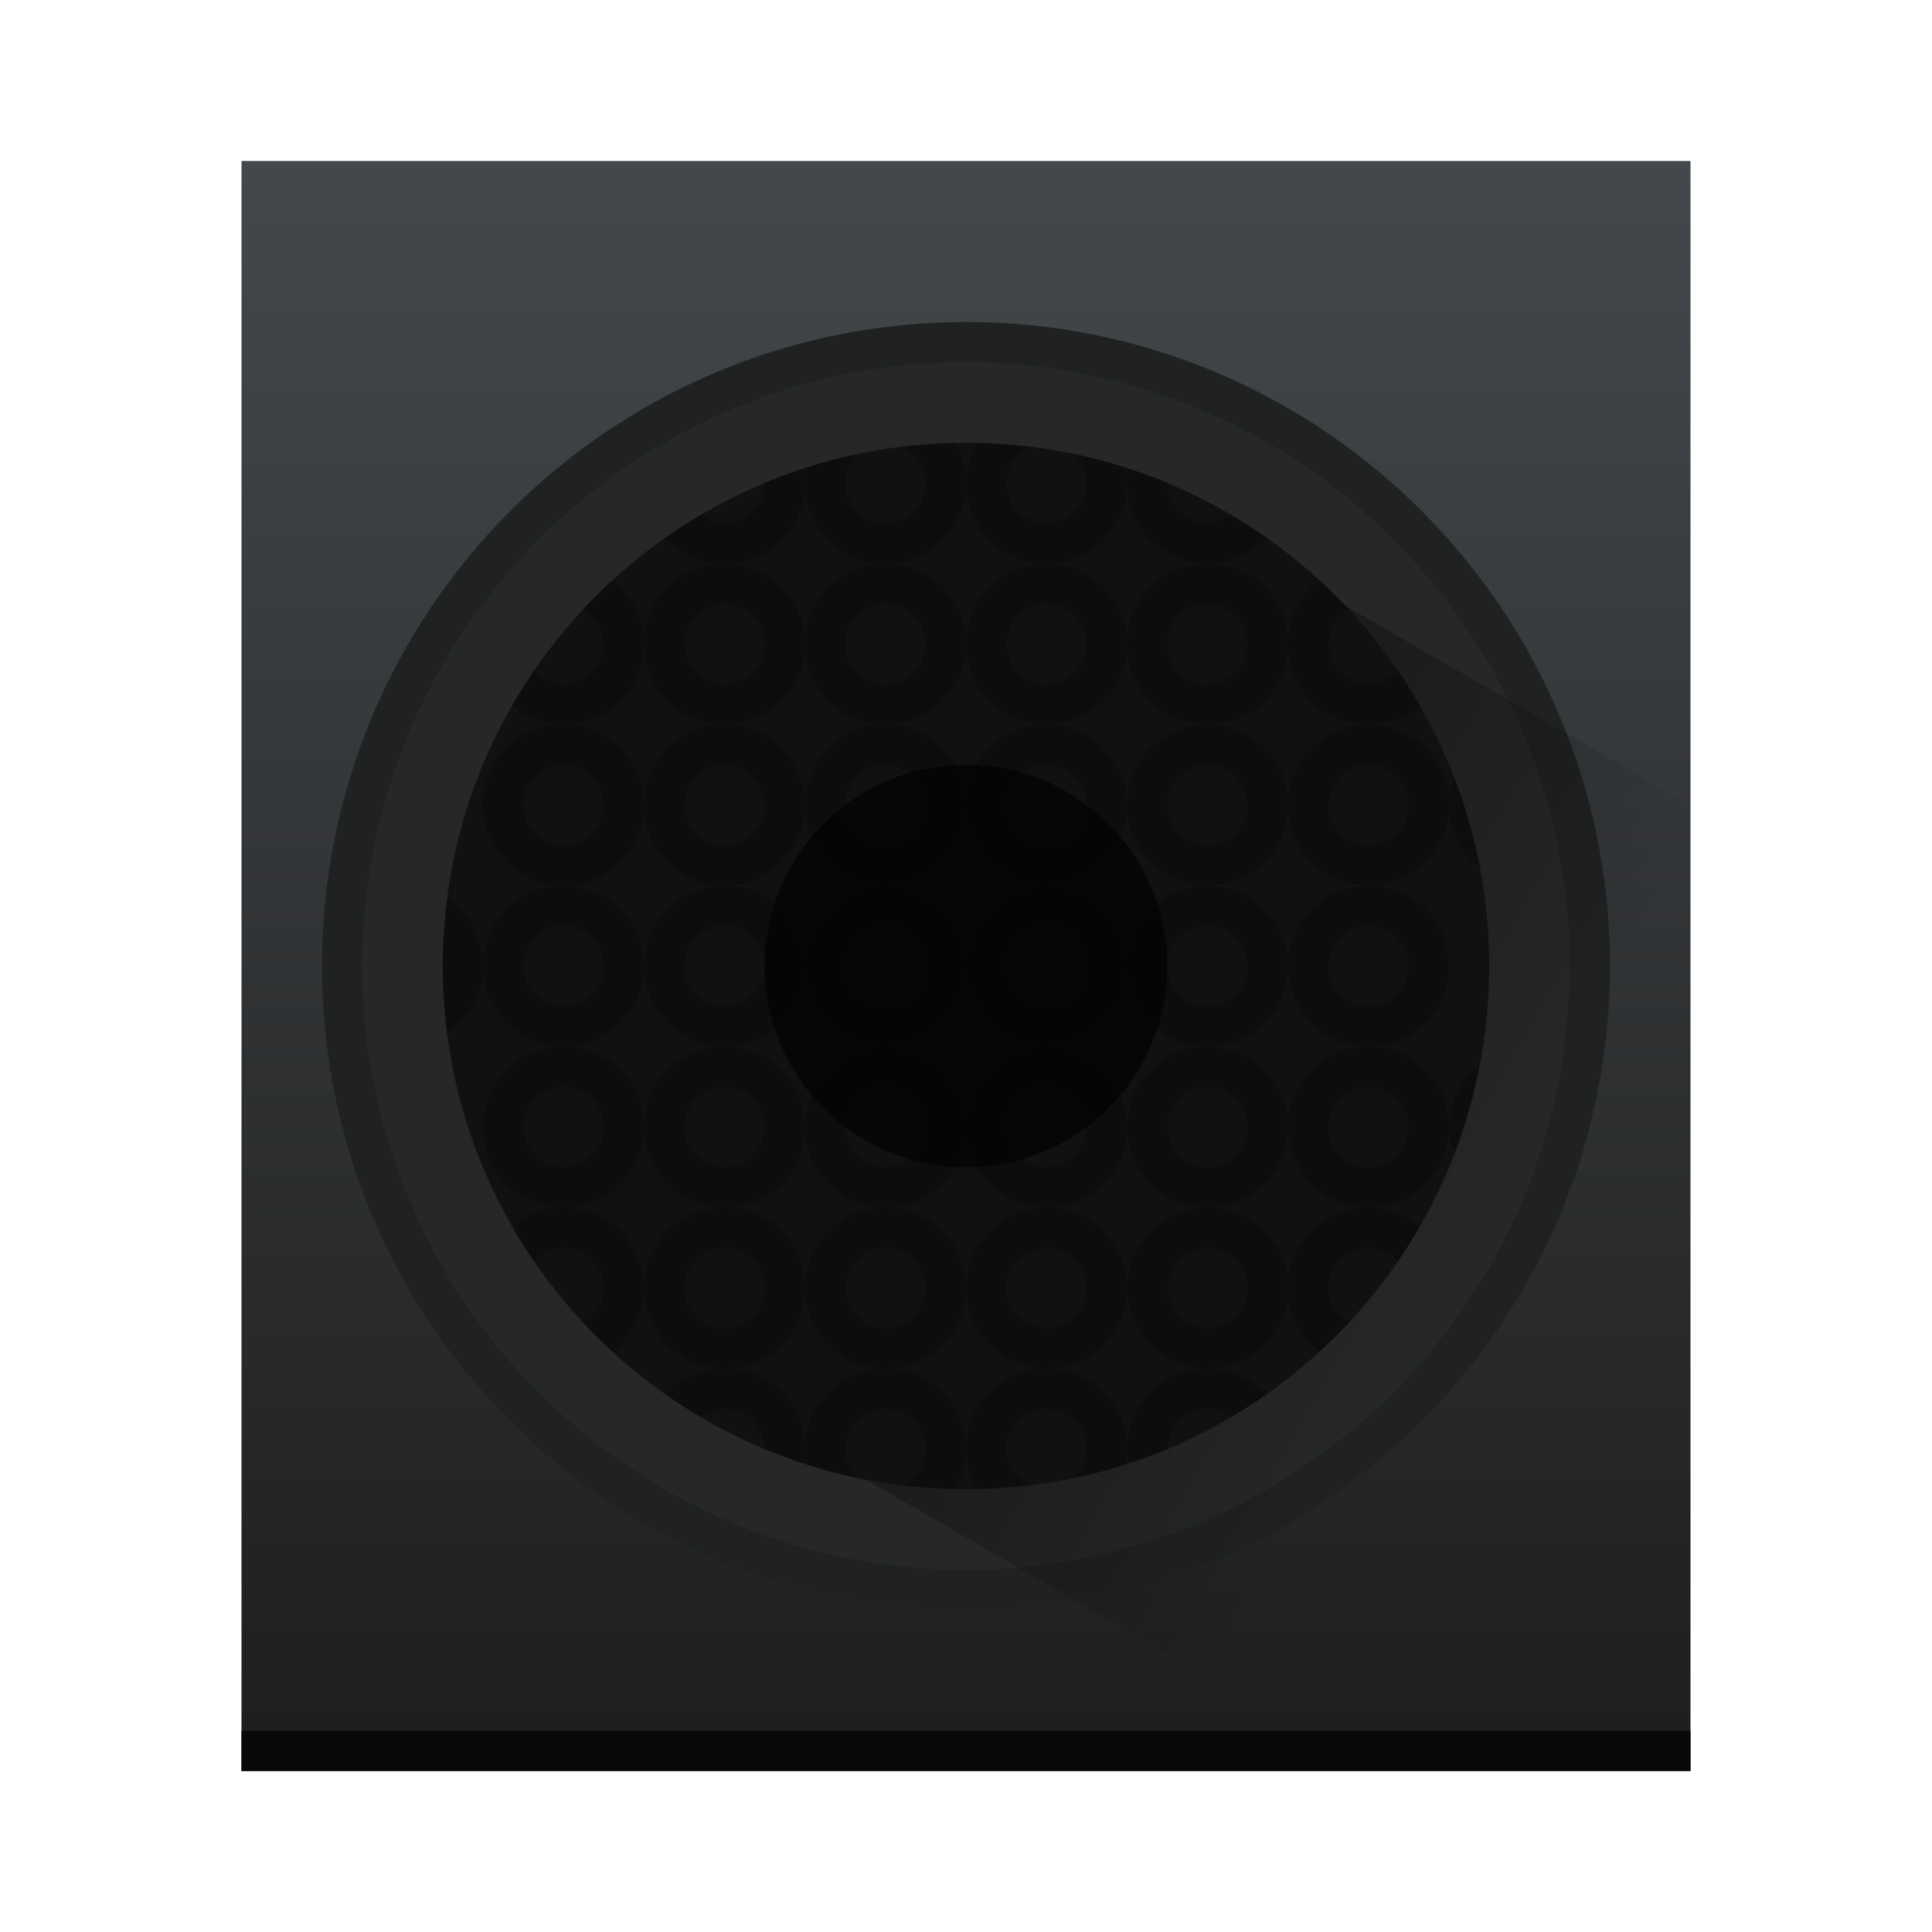
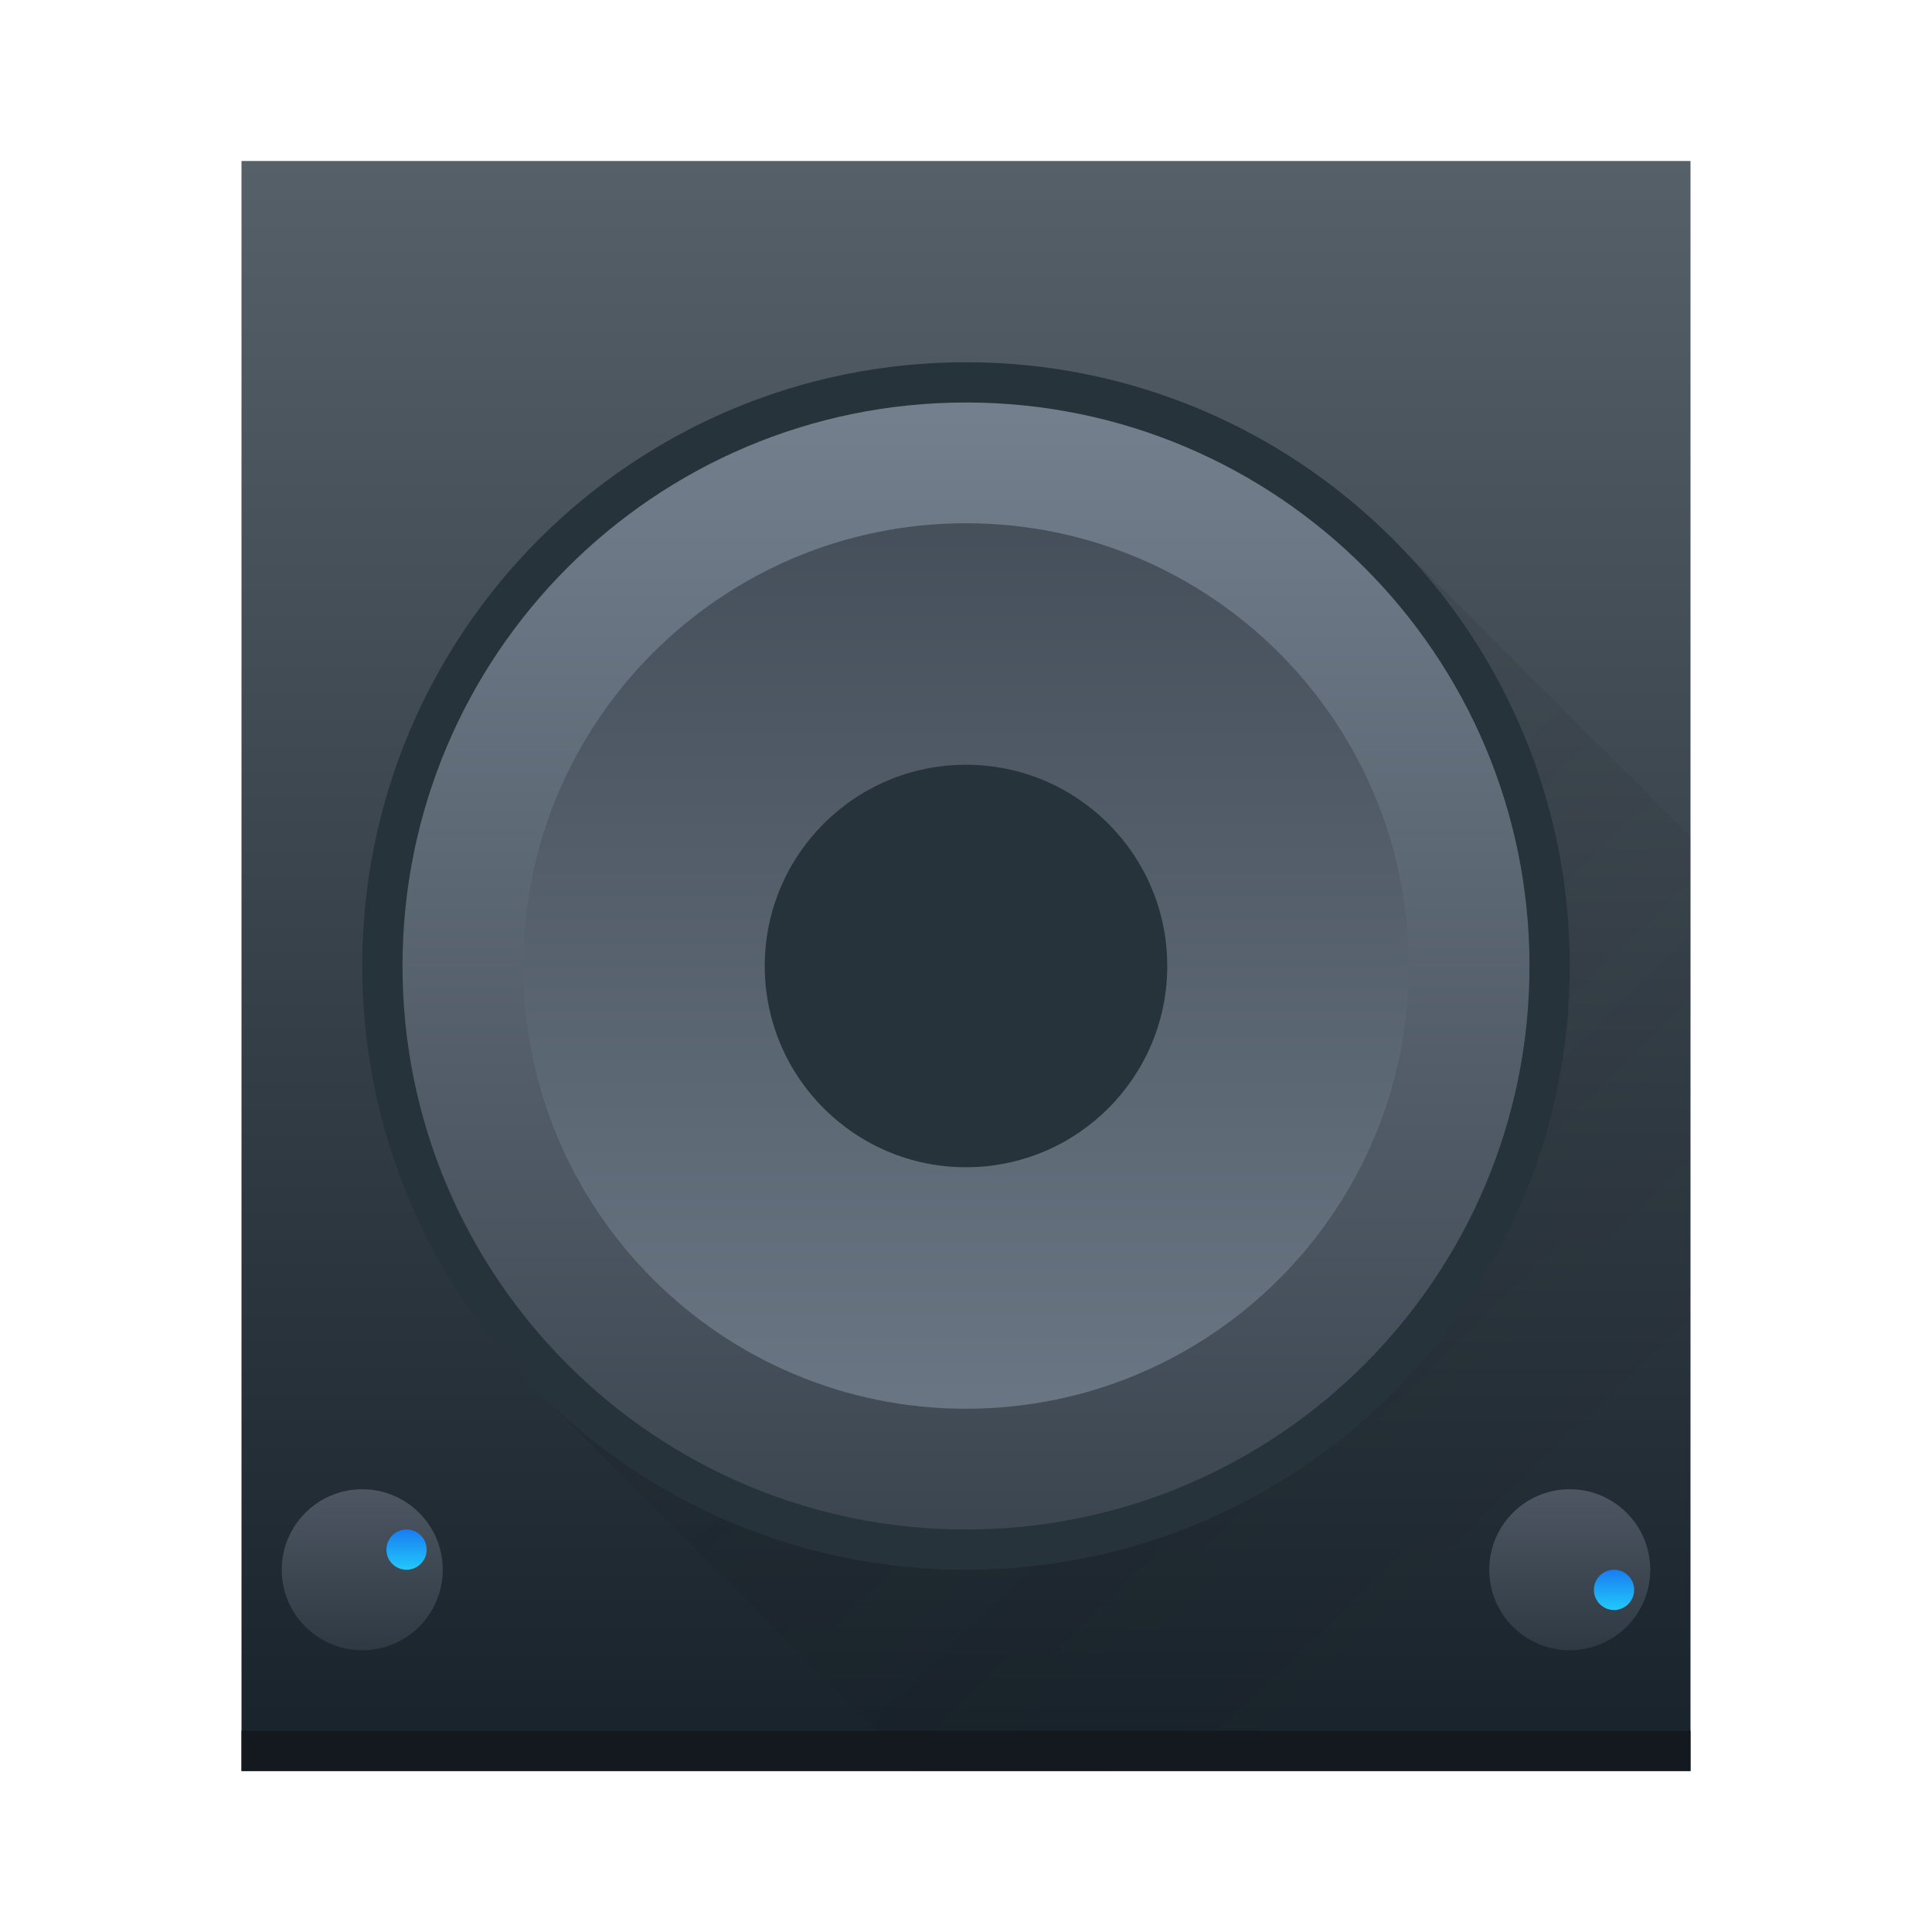
- <svg xmlns="http://www.w3.org/2000/svg" xmlns:xlink="http://www.w3.org/1999/xlink" width="48" height="48" id="svg5453" version="1.1">
-   <defs id="defs5455">
-     <linearGradient id="linearGradient4306">
-       <stop style="stop-color:#000000;stop-opacity:1;" offset="0" id="stop4308" />
-       <stop style="stop-color:#000000;stop-opacity:0;" offset="1" id="stop4310" />
+ <svg xmlns="http://www.w3.org/2000/svg" xmlns:xlink="http://www.w3.org/1999/xlink" width="48" height="48" viewBox="0 0 48 48">
+   <defs>
+     <linearGradient id="a" y1="44" y2="4" x2="0" gradientUnits="userSpaceOnUse">
+       <stop stop-color="#18222a" />
+       <stop offset="1" stop-color="#566069" />
    </linearGradient>
-     <linearGradient id="linearGradient4159">
-       <stop id="stop4161" offset="0" style="stop-color:#1d1e1e;stop-opacity:1" />
-       <stop id="stop4163" offset="1" style="stop-color:#44484c;stop-opacity:1" />
+     <linearGradient id="b" y1="540.8" y2="536.8" gradientUnits="userSpaceOnUse" x2="0">
+       <stop stop-color="#2f3943" />
+       <stop offset="1" stop-color="#4d5662" />
    </linearGradient>
-     <linearGradient xlink:href="#linearGradient4159" id="linearGradient4489" x1="25" y1="44" x2="25" y2="4" gradientUnits="userSpaceOnUse" />
-     <linearGradient xlink:href="#linearGradient4306" id="linearGradient4312" x1="393.571" y1="513.798" x2="421.571" y2="529.964" gradientUnits="userSpaceOnUse" />
+     <linearGradient id="c" y1="537.8" y2="538.8" x2="0" gradientUnits="userSpaceOnUse">
+       <stop stop-color="#197cf1" />
+       <stop offset="1" stop-color="#21c9fb" />
+     </linearGradient>
+     <linearGradient xlink:href="#c" id="d" y1="539.8" y2="538.8" gradientUnits="userSpaceOnUse" x2="0" gradientTransform="translate(0-1078.6)" />
+     <linearGradient id="e" y1="543.8" y2="503.8" x2="0" gradientUnits="userSpaceOnUse">
+       <stop stop-color="#2f3943" />
+       <stop offset="1" stop-color="#808c9b" />
+     </linearGradient>
+     <linearGradient xlink:href="#e" id="f" y1="499.8" y2="547.8" gradientUnits="userSpaceOnUse" x2="0" />
+     <linearGradient id="g" y1="13" x1="13" y2="39" x2="38" gradientUnits="userSpaceOnUse">
+       <stop stop-color="#292c2f" />
+       <stop offset="1" stop-opacity="0" />
+     </linearGradient>
  </defs>
-   <g id="layer1" transform="translate(-384.5714,-499.798)">
-     <path style="opacity:1;fill:url(#linearGradient4489);fill-opacity:1;stroke:none" d="m 6,4 0,8 0,1 0,7 0,8 0,1 0,6 0,1 0,8 36,0 0,-8 0,-1 0,-7 0,-8 0,-1 0,-6 0,-1 0,-8 z" id="rect4396" transform="translate(384.5714,499.798)" />
-     <rect style="opacity:1;fill:#202222;fill-opacity:1;stroke:none;stroke-width:0.1;stroke-miterlimit:4;stroke-dasharray:none;stroke-opacity:1" id="rect4160" width="32" height="32" x="392.571" y="507.798" ry="16" />
-     <rect ry="15" y="508.798" x="393.571" height="30" width="30" id="rect4338" style="opacity:1;fill:#3b3f3f;fill-opacity:0.223;stroke:none;stroke-width:0.1;stroke-miterlimit:4;stroke-dasharray:none;stroke-opacity:1" />
-     <path style="fill:url(#linearGradient4312);fill-rule:evenodd;stroke:none;stroke-width:1px;stroke-linecap:butt;stroke-linejoin:miter;stroke-opacity:1;fill-opacity:1" d="m 399.571,532.798 19.053,11 7.947,0 0,-21 0,2 0,-1 0,-2 0,-2 -15,-8.66 z" id="path4304" />
-     <rect ry="13" y="510.798" x="395.571" height="26" width="26" id="rect4162" style="opacity:1;fill:#101111;fill-opacity:1;stroke:none;stroke-width:0.1;stroke-miterlimit:4;stroke-dasharray:none;stroke-opacity:1" />
-     <rect style="opacity:1;fill:#050606;fill-opacity:1;stroke:none;stroke-width:0.1;stroke-miterlimit:4;stroke-dasharray:none;stroke-opacity:1" id="rect4164" width="10" height="10" x="403.571" y="518.798" ry="5" />
-     <path style="opacity:1;fill:#000000;fill-opacity:0.235;stroke:none;stroke-width:0.1;stroke-miterlimit:4;stroke-dasharray:none;stroke-opacity:1" d="M 23.732 11.014 C 23.291 11.023 22.857 11.052 22.428 11.104 C 22.764 11.264 23 11.601 23 12 C 23 12.554 22.554 13 22 13 C 21.446 13 21 12.554 21 12 C 21 11.714 21.123 11.461 21.314 11.279 C 20.881 11.37 20.455 11.481 20.039 11.613 C 20.015 11.738 20 11.868 20 12 C 20 13.108 20.892 14 22 14 C 23.108 14 24 13.108 24 12 C 24 11.639 23.899 11.306 23.732 11.014 z M 24 12 C 24 13.108 24.892 14 26 14 C 27.108 14 28 13.108 28 12 C 28 11.868 27.985 11.738 27.961 11.613 C 27.545 11.481 27.119 11.37 26.686 11.279 C 26.877 11.461 27 11.714 27 12 C 27 12.554 26.554 13 26 13 C 25.446 13 25 12.554 25 12 C 25 11.601 25.236 11.264 25.572 11.104 C 25.143 11.052 24.709 11.023 24.268 11.014 C 24.101 11.306 24 11.639 24 12 z M 28 12 C 28 13.108 28.892 14 30 14 C 30.582 14 31.102 13.75 31.467 13.355 C 31.181 13.155 30.884 12.97 30.582 12.793 C 30.416 12.915 30.222 13 30 13 C 29.446 13 29 12.554 29 12 C 29 11.997 29.002 11.995 29.002 11.992 C 28.687 11.861 28.364 11.747 28.037 11.641 C 28.016 11.757 28 11.877 28 12 z M 30 14 C 28.892 14 28 14.892 28 16 C 28 17.108 28.892 18 30 18 C 31.108 18 32 17.108 32 16 C 32 14.892 31.108 14 30 14 z M 32 16 C 32 17.108 32.892 18 34 18 C 34.488 18 34.929 17.82 35.275 17.531 C 35.105 17.234 34.931 16.942 34.738 16.66 C 34.555 16.865 34.297 17 34 17 C 33.446 17 33 16.554 33 16 C 33 15.626 33.212 15.314 33.514 15.143 C 33.28 14.891 33.036 14.652 32.783 14.42 C 32.31 14.785 32 15.353 32 16 z M 34 18 C 32.892 18 32 18.892 32 20 C 32 21.108 32.892 22 34 22 C 35.108 22 36 21.108 36 20 C 36 18.892 35.108 18 34 18 z M 36 20 C 36 20.639 36.303 21.199 36.766 21.564 C 36.62 20.789 36.401 20.042 36.125 19.322 C 36.048 19.535 36 19.761 36 20 z M 34 22 C 32.892 22 32 22.892 32 24 C 32 25.108 32.892 26 34 26 C 35.108 26 36 25.108 36 24 C 36 22.892 35.108 22 34 22 z M 34 26 C 32.892 26 32 26.892 32 28 C 32 29.108 32.892 30 34 30 C 35.108 30 36 29.108 36 28 C 36 26.892 35.108 26 34 26 z M 36 28 C 36 28.239 36.048 28.465 36.125 28.678 C 36.401 27.958 36.62 27.211 36.766 26.436 C 36.303 26.801 36 27.361 36 28 z M 34 30 C 32.892 30 32 30.892 32 32 C 32 32.647 32.31 33.215 32.783 33.58 C 33.036 33.348 33.28 33.109 33.514 32.857 C 33.212 32.686 33 32.374 33 32 C 33 31.446 33.446 31 34 31 C 34.297 31 34.555 31.135 34.738 31.34 C 34.931 31.058 35.105 30.766 35.275 30.469 C 34.929 30.18 34.488 30 34 30 z M 32 32 C 32 30.892 31.108 30 30 30 C 28.892 30 28 30.892 28 32 C 28 33.108 28.892 34 30 34 C 31.108 34 32 33.108 32 32 z M 30 34 C 28.892 34 28 34.892 28 36 C 28 36.123 28.016 36.243 28.037 36.359 C 28.364 36.253 28.687 36.139 29.002 36.008 C 29.002 36.005 29 36.003 29 36 C 29 35.446 29.446 35 30 35 C 30.222 35 30.416 35.085 30.582 35.207 C 30.884 35.03 31.181 34.845 31.467 34.645 C 31.102 34.25 30.582 34 30 34 z M 28 36 C 28 34.892 27.108 34 26 34 C 24.892 34 24 34.892 24 36 C 24 36.361 24.101 36.694 24.268 36.986 C 24.709 36.977 25.143 36.948 25.572 36.896 C 25.236 36.736 25 36.399 25 36 C 25 35.446 25.446 35 26 35 C 26.554 35 27 35.446 27 36 C 27 36.286 26.877 36.539 26.686 36.721 C 27.119 36.63 27.545 36.519 27.961 36.387 C 27.985 36.262 28 36.132 28 36 z M 24 36 C 24 34.892 23.108 34 22 34 C 20.892 34 20 34.892 20 36 C 20 36.132 20.015 36.262 20.039 36.387 C 20.455 36.519 20.881 36.63 21.314 36.721 C 21.123 36.539 21 36.286 21 36 C 21 35.446 21.446 35 22 35 C 22.554 35 23 35.446 23 36 C 23 36.399 22.764 36.736 22.428 36.896 C 22.857 36.948 23.291 36.977 23.732 36.986 C 23.899 36.694 24 36.361 24 36 z M 20 36 C 20 34.892 19.108 34 18 34 C 17.418 34 16.898 34.25 16.533 34.645 C 16.819 34.845 17.116 35.03 17.418 35.207 C 17.584 35.085 17.778 35 18 35 C 18.554 35 19 35.446 19 36 C 19 36.003 18.998 36.005 18.998 36.008 C 19.313 36.139 19.636 36.253 19.963 36.359 C 19.984 36.243 20 36.123 20 36 z M 18 34 C 19.108 34 20 33.108 20 32 C 20 30.892 19.108 30 18 30 C 16.892 30 16 30.892 16 32 C 16 33.108 16.892 34 18 34 z M 16 32 C 16 30.892 15.108 30 14 30 C 13.512 30 13.071 30.18 12.725 30.469 C 12.895 30.766 13.069 31.058 13.262 31.34 C 13.445 31.135 13.703 31 14 31 C 14.554 31 15 31.446 15 32 C 15 32.374 14.788 32.686 14.486 32.857 C 14.72 33.109 14.964 33.348 15.217 33.58 C 15.69 33.215 16 32.647 16 32 z M 14 30 C 15.108 30 16 29.108 16 28 C 16 26.892 15.108 26 14 26 C 12.892 26 12 26.892 12 28 C 12 29.108 12.892 30 14 30 z M 14 26 C 15.108 26 16 25.108 16 24 C 16 22.892 15.108 22 14 22 C 12.892 22 12 22.892 12 24 C 12 25.108 12.892 26 14 26 z M 12 24 C 12 23.307 11.65 22.696 11.117 22.338 C 11.048 22.883 11 23.435 11 24 C 11 24.565 11.048 25.117 11.117 25.662 C 11.65 25.304 12 24.693 12 24 z M 14 22 C 15.108 22 16 21.108 16 20 C 16 18.892 15.108 18 14 18 C 12.892 18 12 18.892 12 20 C 12 21.108 12.892 22 14 22 z M 14 18 C 15.108 18 16 17.108 16 16 C 16 15.353 15.69 14.785 15.217 14.42 C 14.964 14.652 14.72 14.891 14.486 15.143 C 14.788 15.314 15 15.626 15 16 C 15 16.554 14.554 17 14 17 C 13.703 17 13.445 16.865 13.262 16.66 C 13.069 16.942 12.895 17.234 12.725 17.531 C 13.071 17.82 13.512 18 14 18 z M 16 16 C 16 17.108 16.892 18 18 18 C 19.108 18 20 17.108 20 16 C 20 14.892 19.108 14 18 14 C 16.892 14 16 14.892 16 16 z M 18 14 C 19.108 14 20 13.108 20 12 C 20 11.877 19.984 11.757 19.963 11.641 C 19.636 11.747 19.313 11.861 18.998 11.992 C 18.998 11.995 19 11.997 19 12 C 19 12.554 18.554 13 18 13 C 17.778 13 17.584 12.915 17.418 12.793 C 17.116 12.97 16.819 13.155 16.533 13.355 C 16.898 13.75 17.418 14 18 14 z M 20 16 C 20 17.108 20.892 18 22 18 C 23.108 18 24 17.108 24 16 C 24 14.892 23.108 14 22 14 C 20.892 14 20 14.892 20 16 z M 24 16 C 24 17.108 24.892 18 26 18 C 27.108 18 28 17.108 28 16 C 28 14.892 27.108 14 26 14 C 24.892 14 24 14.892 24 16 z M 26 18 C 24.892 18 24 18.892 24 20 C 24 21.108 24.892 22 26 22 C 27.108 22 28 21.108 28 20 C 28 18.892 27.108 18 26 18 z M 28 20 C 28 21.108 28.892 22 30 22 C 31.108 22 32 21.108 32 20 C 32 18.892 31.108 18 30 18 C 28.892 18 28 18.892 28 20 z M 30 22 C 28.892 22 28 22.892 28 24 C 28 25.108 28.892 26 30 26 C 31.108 26 32 25.108 32 24 C 32 22.892 31.108 22 30 22 z M 30 26 C 28.892 26 28 26.892 28 28 C 28 29.108 28.892 30 30 30 C 31.108 30 32 29.108 32 28 C 32 26.892 31.108 26 30 26 z M 28 28 C 28 26.892 27.108 26 26 26 C 24.892 26 24 26.892 24 28 C 24 29.108 24.892 30 26 30 C 27.108 30 28 29.108 28 28 z M 26 30 C 24.892 30 24 30.892 24 32 C 24 33.108 24.892 34 26 34 C 27.108 34 28 33.108 28 32 C 28 30.892 27.108 30 26 30 z M 24 32 C 24 30.892 23.108 30 22 30 C 20.892 30 20 30.892 20 32 C 20 33.108 20.892 34 22 34 C 23.108 34 24 33.108 24 32 z M 22 30 C 23.108 30 24 29.108 24 28 C 24 26.892 23.108 26 22 26 C 20.892 26 20 26.892 20 28 C 20 29.108 20.892 30 22 30 z M 20 28 C 20 26.892 19.108 26 18 26 C 16.892 26 16 26.892 16 28 C 16 29.108 16.892 30 18 30 C 19.108 30 20 29.108 20 28 z M 18 26 C 19.108 26 20 25.108 20 24 C 20 22.892 19.108 22 18 22 C 16.892 22 16 22.892 16 24 C 16 25.108 16.892 26 18 26 z M 18 22 C 19.108 22 20 21.108 20 20 C 20 18.892 19.108 18 18 18 C 16.892 18 16 18.892 16 20 C 16 21.108 16.892 22 18 22 z M 20 20 C 20 21.108 20.892 22 22 22 C 23.108 22 24 21.108 24 20 C 24 18.892 23.108 18 22 18 C 20.892 18 20 18.892 20 20 z M 22 22 C 20.892 22 20 22.892 20 24 C 20 25.108 20.892 26 22 26 C 23.108 26 24 25.108 24 24 C 24 22.892 23.108 22 22 22 z M 24 24 C 24 25.108 24.892 26 26 26 C 27.108 26 28 25.108 28 24 C 28 22.892 27.108 22 26 22 C 24.892 22 24 22.892 24 24 z M 18 15 C 18.554 15 19 15.446 19 16 C 19 16.554 18.554 17 18 17 C 17.446 17 17 16.554 17 16 C 17 15.446 17.446 15 18 15 z M 22 15 C 22.554 15 23 15.446 23 16 C 23 16.554 22.554 17 22 17 C 21.446 17 21 16.554 21 16 C 21 15.446 21.446 15 22 15 z M 26 15 C 26.554 15 27 15.446 27 16 C 27 16.554 26.554 17 26 17 C 25.446 17 25 16.554 25 16 C 25 15.446 25.446 15 26 15 z M 30 15 C 30.554 15 31 15.446 31 16 C 31 16.554 30.554 17 30 17 C 29.446 17 29 16.554 29 16 C 29 15.446 29.446 15 30 15 z M 14 19 C 14.554 19 15 19.446 15 20 C 15 20.554 14.554 21 14 21 C 13.446 21 13 20.554 13 20 C 13 19.446 13.446 19 14 19 z M 18 19 C 18.554 19 19 19.446 19 20 C 19 20.554 18.554 21 18 21 C 17.446 21 17 20.554 17 20 C 17 19.446 17.446 19 18 19 z M 22 19 C 22.554 19 23 19.446 23 20 C 23 20.554 22.554 21 22 21 C 21.446 21 21 20.554 21 20 C 21 19.446 21.446 19 22 19 z M 26 19 C 26.554 19 27 19.446 27 20 C 27 20.554 26.554 21 26 21 C 25.446 21 25 20.554 25 20 C 25 19.446 25.446 19 26 19 z M 30 19 C 30.554 19 31 19.446 31 20 C 31 20.554 30.554 21 30 21 C 29.446 21 29 20.554 29 20 C 29 19.446 29.446 19 30 19 z M 34 19 C 34.554 19 35 19.446 35 20 C 35 20.554 34.554 21 34 21 C 33.446 21 33 20.554 33 20 C 33 19.446 33.446 19 34 19 z M 14 23 C 14.554 23 15 23.446 15 24 C 15 24.554 14.554 25 14 25 C 13.446 25 13 24.554 13 24 C 13 23.446 13.446 23 14 23 z M 18 23 C 18.554 23 19 23.446 19 24 C 19 24.554 18.554 25 18 25 C 17.446 25 17 24.554 17 24 C 17 23.446 17.446 23 18 23 z M 22 23 C 22.554 23 23 23.446 23 24 C 23 24.554 22.554 25 22 25 C 21.446 25 21 24.554 21 24 C 21 23.446 21.446 23 22 23 z M 26 23 C 26.554 23 27 23.446 27 24 C 27 24.554 26.554 25 26 25 C 25.446 25 25 24.554 25 24 C 25 23.446 25.446 23 26 23 z M 30 23 C 30.554 23 31 23.446 31 24 C 31 24.554 30.554 25 30 25 C 29.446 25 29 24.554 29 24 C 29 23.446 29.446 23 30 23 z M 34 23 C 34.554 23 35 23.446 35 24 C 35 24.554 34.554 25 34 25 C 33.446 25 33 24.554 33 24 C 33 23.446 33.446 23 34 23 z M 14 27 C 14.554 27 15 27.446 15 28 C 15 28.554 14.554 29 14 29 C 13.446 29 13 28.554 13 28 C 13 27.446 13.446 27 14 27 z M 18 27 C 18.554 27 19 27.446 19 28 C 19 28.554 18.554 29 18 29 C 17.446 29 17 28.554 17 28 C 17 27.446 17.446 27 18 27 z M 22 27 C 22.554 27 23 27.446 23 28 C 23 28.554 22.554 29 22 29 C 21.446 29 21 28.554 21 28 C 21 27.446 21.446 27 22 27 z M 26 27 C 26.554 27 27 27.446 27 28 C 27 28.554 26.554 29 26 29 C 25.446 29 25 28.554 25 28 C 25 27.446 25.446 27 26 27 z M 30 27 C 30.554 27 31 27.446 31 28 C 31 28.554 30.554 29 30 29 C 29.446 29 29 28.554 29 28 C 29 27.446 29.446 27 30 27 z M 34 27 C 34.554 27 35 27.446 35 28 C 35 28.554 34.554 29 34 29 C 33.446 29 33 28.554 33 28 C 33 27.446 33.446 27 34 27 z M 18 31 C 18.554 31 19 31.446 19 32 C 19 32.554 18.554 33 18 33 C 17.446 33 17 32.554 17 32 C 17 31.446 17.446 31 18 31 z M 22 31 C 22.554 31 23 31.446 23 32 C 23 32.554 22.554 33 22 33 C 21.446 33 21 32.554 21 32 C 21 31.446 21.446 31 22 31 z M 26 31 C 26.554 31 27 31.446 27 32 C 27 32.554 26.554 33 26 33 C 25.446 33 25 32.554 25 32 C 25 31.446 25.446 31 26 31 z M 30 31 C 30.554 31 31 31.446 31 32 C 31 32.554 30.554 33 30 33 C 29.446 33 29 32.554 29 32 C 29 31.446 29.446 31 30 31 z " transform="translate(384.5714,499.798)" id="rect4170" />
-     <rect y="542.798" x="390.571" height="1" width="36" id="rect4167-9" style="opacity:1;fill:#080809;fill-opacity:1;stroke:none" />
+   <g transform="translate(-384.57-499.8)">
+     <path fill="url(#a)" d="m6 4v40h36v-40z" transform="translate(384.57 499.8)" />
+     <path opacity=".2" fill="url(#g)" stroke-width=".093" d="m34.605 13.395l-21.21 21.21 9.393 9.395h19.213v-23.21z" transform="translate(384.57 499.8)" />
+     <rect width="30" x="393.57" y="508.8" fill="#26333a" rx="15" height="30" stroke-width=".094" />
+     <rect width="28" x="394.57" y="509.8" fill="url(#e)" rx="14" height="28" stroke-width=".093" />
+     <rect width="22" x="397.57" y="512.8" fill="url(#f)" rx="11" height="22" stroke-width=".085" />
+     <rect width="10" x="403.57" y="518.8" fill="#26333a" rx="5" height="10" stroke-width=".1" />
+     <rect width="36" x="390.57" y="542.8" fill="#13191f" height="1" />
+     <rect width="4" x="391.57" y="536.8" fill="url(#b)" rx="2" height="4" stroke-width=".286" />
+     <circle fill="url(#c)" cx="394.67" cy="538.3" r=".5" stroke-linecap="square" stroke-width=".1" />
+     <rect width="4" x="421.57" y="536.8" fill="url(#b)" rx="2" height="4" stroke-width=".286" />
+     <circle fill="url(#d)" cx="424.67" cy="-539.3" r=".5" stroke-linecap="square" stroke-width=".1" transform="scale(1-1)" />
  </g>
</svg>
